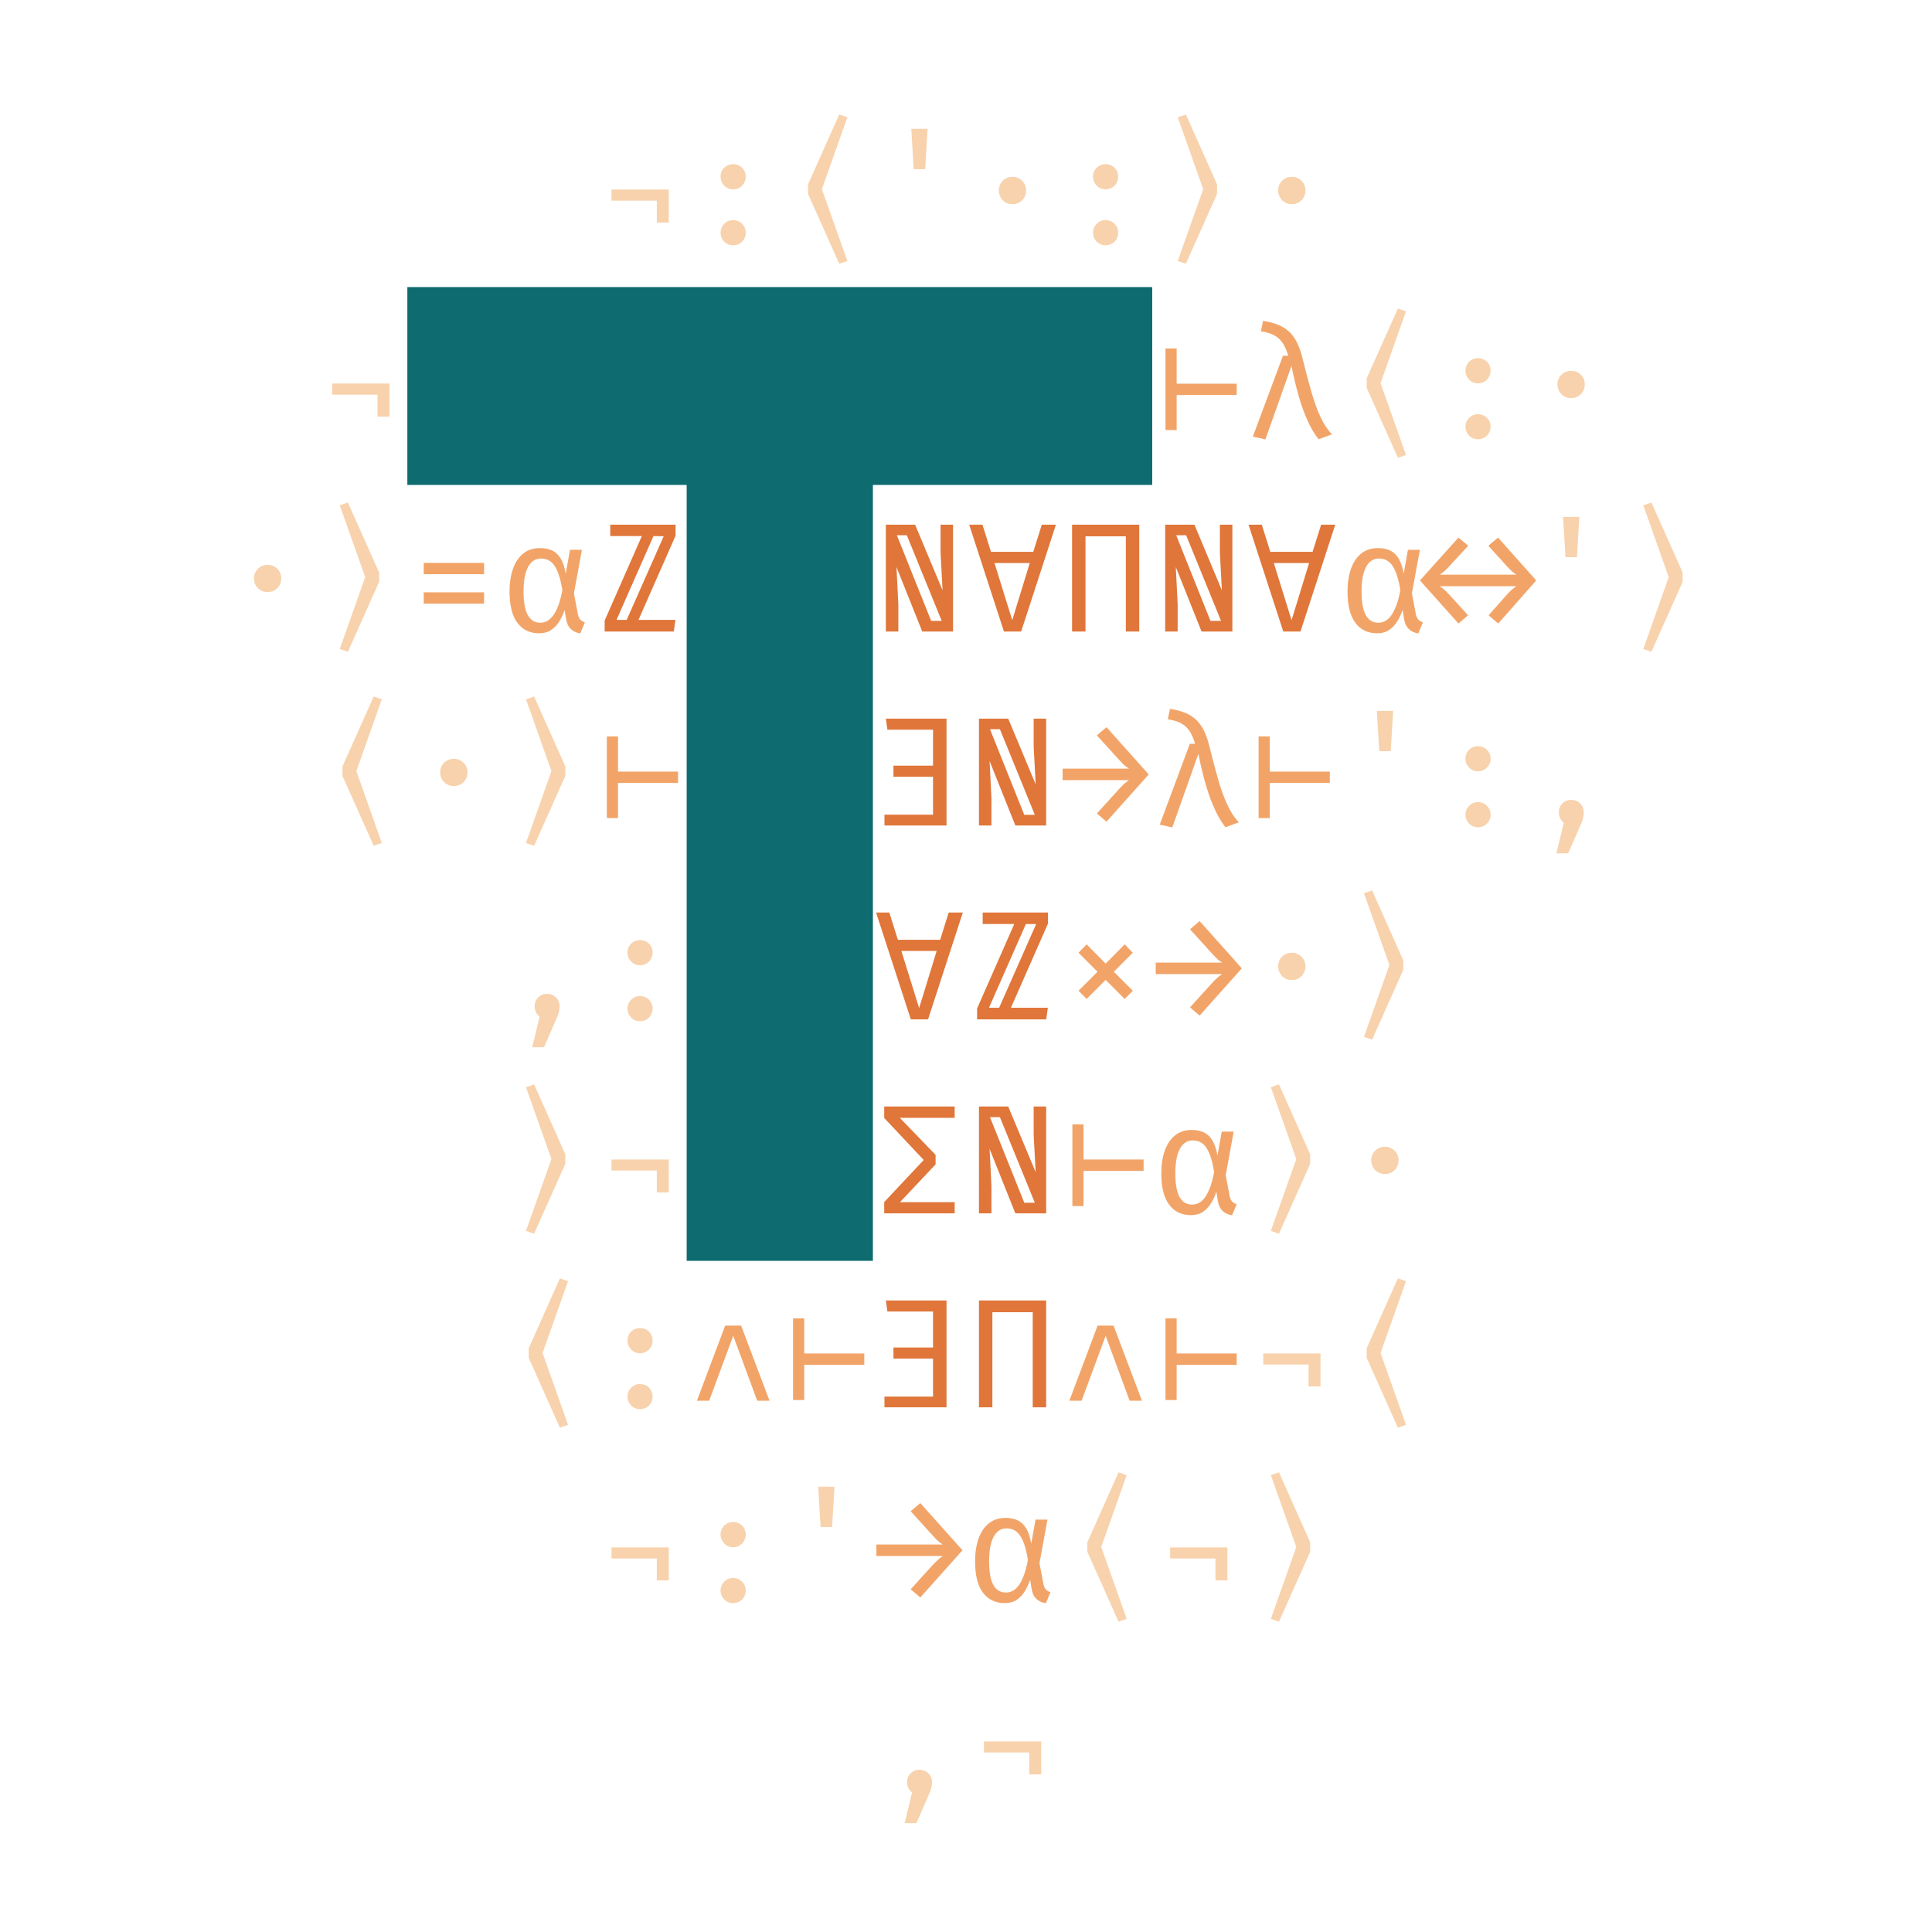
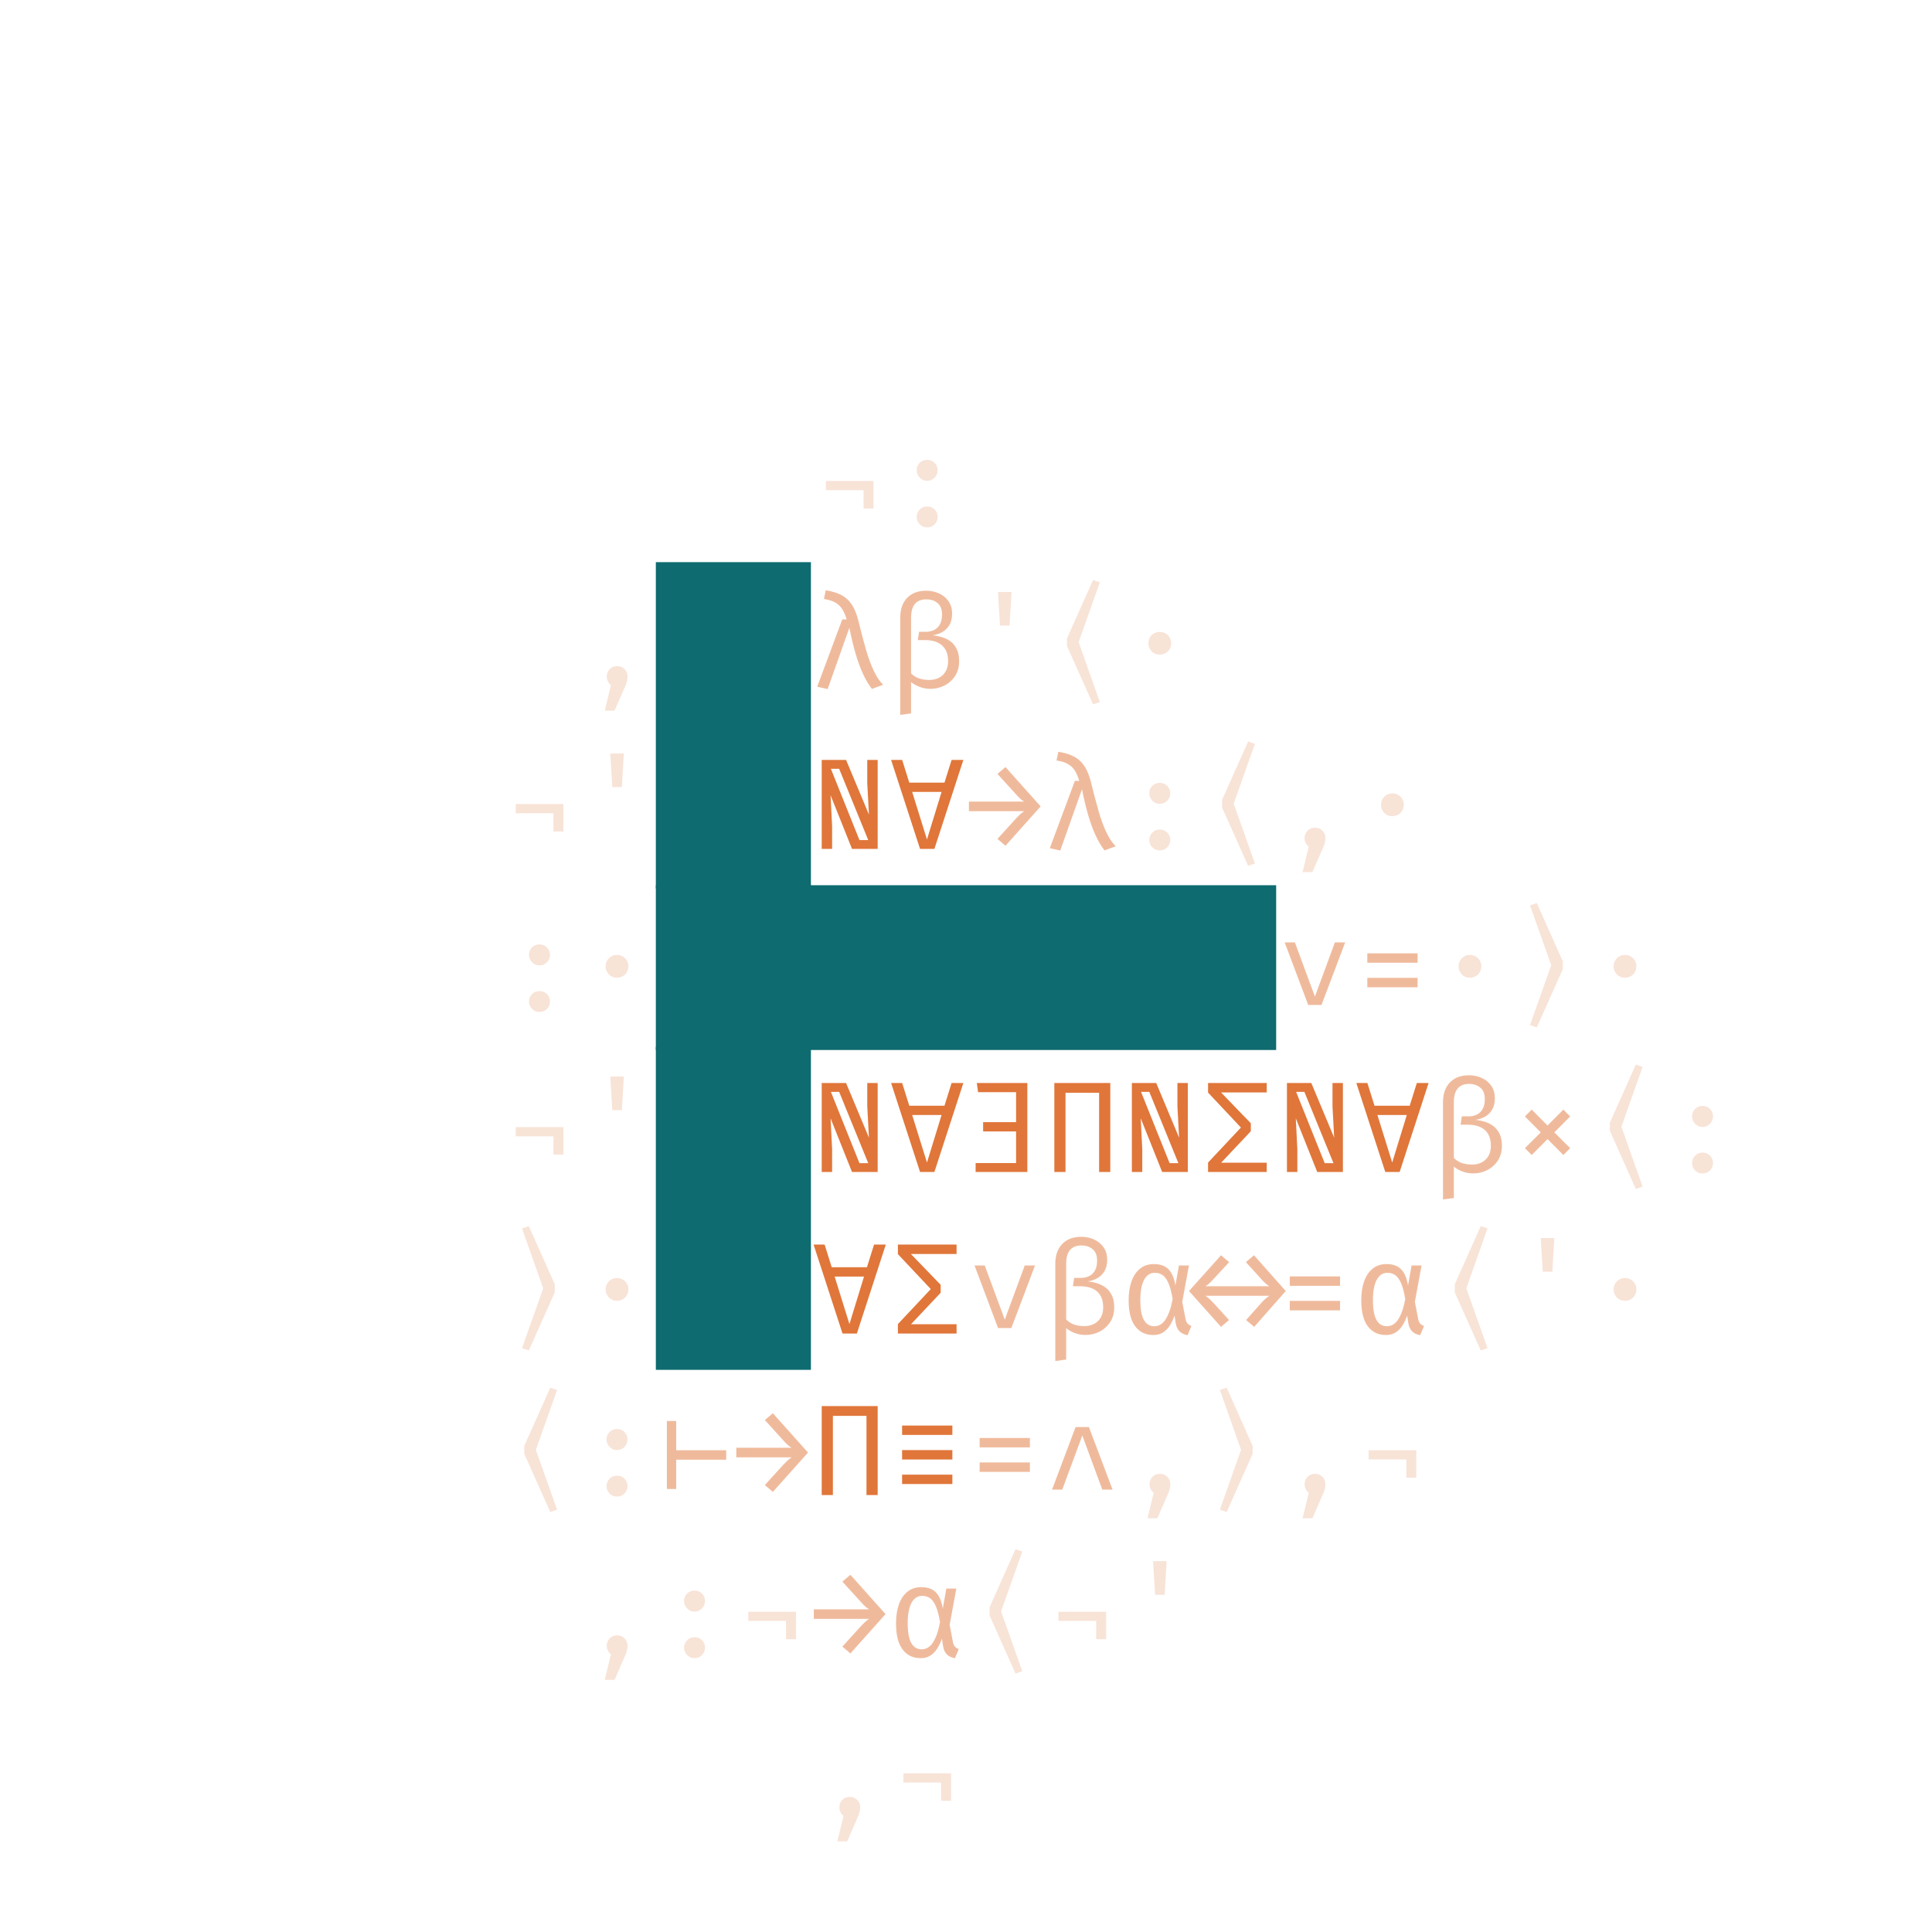
- <svg xmlns="http://www.w3.org/2000/svg" viewBox="0 0 249 249" width="249" height="249" role="img" aria-label="liaison">
-   <style>
- .block{fill:#0e6b6f}.band0{fill:#e0763a}.band1{fill:#f2a468}.band2{fill:#f8d2ac}
- @media (prefers-color-scheme: dark){.block{fill:#4fd1c5}.band0{fill:#f08a4b}.band1{fill:#a4562a}.band2{fill:#5a3220}}
- </style>
-   <path class="band2" d="M86.19 24.43V28.69H84.65V25.86H78.81V24.43ZM92.87 29.98Q92.87 29.33 93.34 28.85Q93.8 28.37 94.48 28.37Q95.18 28.37 95.65 28.85Q96.11 29.33 96.11 29.98Q96.11 30.66 95.65 31.14Q95.18 31.61 94.48 31.61Q93.8 31.61 93.34 31.14Q92.87 30.66 92.87 29.98ZM92.87 22.77Q92.87 22.31 93.08 21.95Q93.29 21.59 93.66 21.38Q94.03 21.16 94.48 21.16Q95.18 21.16 95.65 21.63Q96.11 22.1 96.11 22.77Q96.11 23.43 95.65 23.92Q95.18 24.4 94.48 24.4Q93.8 24.4 93.34 23.92Q92.87 23.43 92.87 22.77ZM109.21 33.64 108.16 33.99 104.14 24.99V23.77L108.16 14.76L109.21 15.12L105.93 24.38ZM117.76 21.81 117.45 16.61H119.55L119.24 21.81ZM128.73 24.54Q128.73 24.05 128.96 23.66Q129.19 23.26 129.58 23.03Q129.98 22.79 130.48 22.79Q130.99 22.79 131.39 23.03Q131.79 23.26 132.02 23.66Q132.25 24.05 132.25 24.54Q132.25 25.03 132.02 25.44Q131.79 25.84 131.39 26.08Q130.99 26.31 130.48 26.31Q129.98 26.31 129.58 26.08Q129.19 25.84 128.96 25.44Q128.73 25.03 128.73 24.54ZM140.87 29.98Q140.87 29.33 141.34 28.85Q141.8 28.37 142.48 28.37Q143.18 28.37 143.65 28.85Q144.11 29.33 144.11 29.98Q144.11 30.66 143.65 31.14Q143.18 31.61 142.48 31.61Q141.8 31.61 141.34 31.14Q140.87 30.66 140.87 29.98ZM140.87 22.77Q140.87 22.31 141.08 21.95Q141.29 21.59 141.66 21.38Q142.03 21.16 142.48 21.16Q143.18 21.16 143.65 21.63Q144.11 22.1 144.11 22.77Q144.11 23.43 143.65 23.92Q143.18 24.4 142.48 24.4Q141.8 24.4 141.34 23.92Q140.87 23.43 140.87 22.77ZM151.79 33.64 152.84 33.99 156.86 24.99V23.77L152.84 14.76L151.79 15.12L155.07 24.38ZM164.73 24.54Q164.73 24.05 164.96 23.66Q165.19 23.26 165.58 23.03Q165.98 22.79 166.48 22.79Q166.99 22.79 167.39 23.03Q167.79 23.26 168.02 23.66Q168.25 24.05 168.25 24.54Q168.25 25.03 168.02 25.44Q167.79 25.84 167.39 26.08Q166.99 26.31 166.48 26.31Q165.98 26.31 165.58 26.08Q165.19 25.84 164.96 25.44Q164.73 25.03 164.73 24.54ZM50.19 49.43V53.7H48.65V50.86H42.81V49.43ZM181.21 58.64 180.16 58.99 176.14 49.99V48.77L180.16 39.77L181.21 40.12L177.93 49.38ZM188.87 54.98Q188.87 54.34 189.34 53.86Q189.8 53.38 190.48 53.38Q191.18 53.38 191.65 53.86Q192.11 54.34 192.11 54.98Q192.11 55.66 191.65 56.14Q191.18 56.61 190.48 56.61Q189.8 56.61 189.34 56.14Q188.87 55.66 188.87 54.98ZM188.87 47.77Q188.87 47.31 189.08 46.95Q189.29 46.59 189.66 46.38Q190.03 46.16 190.48 46.16Q191.18 46.16 191.65 46.63Q192.11 47.1 192.11 47.77Q192.11 48.43 191.65 48.92Q191.18 49.41 190.48 49.41Q189.8 49.41 189.34 48.92Q188.87 48.43 188.87 47.77ZM200.73 49.55Q200.73 49.05 200.96 48.66Q201.19 48.27 201.58 48.03Q201.98 47.8 202.48 47.8Q202.99 47.8 203.39 48.03Q203.79 48.27 204.02 48.66Q204.25 49.05 204.25 49.55Q204.25 50.03 204.02 50.44Q203.79 50.84 203.39 51.08Q202.99 51.31 202.48 51.31Q201.98 51.31 201.58 51.08Q201.19 50.84 200.96 50.44Q200.73 50.03 200.73 49.55ZM32.73 74.55Q32.73 74.06 32.96 73.66Q33.19 73.27 33.59 73.03Q33.98 72.8 34.48 72.8Q34.99 72.8 35.39 73.03Q35.79 73.27 36.02 73.66Q36.25 74.06 36.25 74.55Q36.25 75.04 36.02 75.44Q35.79 75.84 35.39 76.08Q34.99 76.31 34.48 76.31Q33.98 76.31 33.59 76.08Q33.19 75.84 32.96 75.44Q32.73 75.04 32.73 74.55ZM43.79 83.65 44.84 84 48.86 75V73.78L44.84 64.77L43.79 65.12L47.07 74.38ZM201.76 71.81 201.45 66.62H203.55L203.24 71.81ZM211.79 83.65 212.84 84 216.86 75V73.78L212.84 64.77L211.79 65.12L215.07 74.38ZM49.21 108.65 48.16 109 44.14 100V98.78L48.16 89.77L49.21 90.12L45.93 99.38ZM56.73 99.55Q56.73 99.06 56.96 98.66Q57.19 98.27 57.59 98.03Q57.98 97.8 58.48 97.8Q58.99 97.8 59.39 98.03Q59.79 98.27 60.02 98.66Q60.25 99.06 60.25 99.55Q60.25 100.04 60.02 100.44Q59.79 100.84 59.39 101.08Q58.99 101.31 58.48 101.31Q57.98 101.31 57.59 101.08Q57.19 100.84 56.96 100.44Q56.73 100.04 56.73 99.55ZM67.79 108.65 68.84 109 72.86 100V98.78L68.84 89.77L67.79 90.12L71.07 99.38ZM177.76 96.81 177.45 91.62H179.55L179.24 96.81ZM188.87 104.98Q188.87 104.34 189.34 103.86Q189.8 103.38 190.48 103.38Q191.18 103.38 191.65 103.86Q192.11 104.34 192.11 104.98Q192.11 105.67 191.65 106.14Q191.18 106.62 190.48 106.62Q189.8 106.62 189.34 106.14Q188.87 105.67 188.87 104.98ZM188.87 97.78Q188.87 97.31 189.08 96.95Q189.29 96.59 189.66 96.38Q190.03 96.17 190.48 96.17Q191.18 96.17 191.65 96.64Q192.11 97.11 192.11 97.78Q192.11 98.44 191.65 98.92Q191.18 99.41 190.48 99.41Q189.8 99.41 189.34 98.92Q188.87 98.44 188.87 97.78ZM202.5 103.09Q203.19 103.09 203.66 103.56Q204.12 104.04 204.12 104.7Q204.12 105.06 204.03 105.43Q203.95 105.8 203.73 106.27L202.11 109.98H200.59L201.55 106.03Q201.25 105.81 201.07 105.45Q200.9 105.09 200.9 104.7Q200.9 104.03 201.36 103.56Q201.82 103.09 202.5 103.09ZM70.5 128.09Q71.19 128.09 71.66 128.56Q72.12 129.03 72.12 129.69Q72.12 130.05 72.03 130.42Q71.95 130.79 71.73 131.26L70.11 134.97H68.59L69.55 131.02Q69.25 130.8 69.08 130.45Q68.9 130.09 68.9 129.69Q68.9 129.02 69.36 128.56Q69.82 128.09 70.5 128.09ZM80.87 129.98Q80.87 129.33 81.34 128.85Q81.8 128.38 82.48 128.38Q83.18 128.38 83.65 128.85Q84.11 129.33 84.11 129.98Q84.11 130.66 83.65 131.14Q83.18 131.61 82.48 131.61Q81.8 131.61 81.34 131.14Q80.87 130.66 80.87 129.98ZM80.87 122.77Q80.87 122.31 81.08 121.95Q81.29 121.59 81.66 121.38Q82.03 121.16 82.48 121.16Q83.18 121.16 83.65 121.63Q84.11 122.1 84.11 122.77Q84.11 123.43 83.65 123.92Q83.18 124.4 82.48 124.4Q81.8 124.4 81.34 123.92Q80.87 123.43 80.87 122.77ZM164.73 124.54Q164.73 124.05 164.96 123.66Q165.19 123.26 165.58 123.03Q165.98 122.79 166.48 122.79Q166.99 122.79 167.39 123.03Q167.79 123.26 168.02 123.66Q168.25 124.05 168.25 124.54Q168.25 125.03 168.02 125.44Q167.79 125.84 167.39 126.08Q166.99 126.31 166.48 126.31Q165.98 126.31 165.58 126.08Q165.19 125.84 164.96 125.44Q164.73 125.03 164.73 124.54ZM175.79 133.64 176.84 134 180.86 124.99V123.77L176.84 114.76L175.79 115.12L179.07 124.37ZM67.79 158.64 68.84 159 72.86 150V148.77L68.84 139.76L67.79 140.12L71.07 149.38ZM86.19 149.44V153.69H84.65V150.86H78.81V149.44ZM163.79 158.64 164.84 159 168.86 150V148.77L164.84 139.76L163.79 140.12L167.07 149.38ZM176.73 149.54Q176.73 149.05 176.96 148.66Q177.19 148.26 177.58 148.03Q177.98 147.79 178.48 147.79Q178.99 147.79 179.39 148.03Q179.79 148.26 180.02 148.66Q180.25 149.05 180.25 149.54Q180.25 150.03 180.02 150.44Q179.79 150.84 179.39 151.08Q178.99 151.31 178.48 151.31Q177.98 151.31 177.58 151.08Q177.19 150.84 176.96 150.44Q176.73 150.03 176.73 149.54ZM73.21 183.64 72.16 184 68.14 175V173.77L72.16 164.76L73.21 165.12L69.93 174.38ZM80.87 179.98Q80.87 179.33 81.34 178.85Q81.8 178.38 82.48 178.38Q83.18 178.38 83.65 178.85Q84.11 179.33 84.11 179.98Q84.11 180.66 83.65 181.14Q83.18 181.61 82.48 181.61Q81.8 181.61 81.34 181.14Q80.87 180.66 80.87 179.98ZM80.87 172.77Q80.87 172.31 81.08 171.95Q81.29 171.59 81.66 171.38Q82.03 171.16 82.48 171.16Q83.18 171.16 83.65 171.63Q84.11 172.1 84.11 172.77Q84.11 173.44 83.65 173.92Q83.18 174.41 82.48 174.41Q81.8 174.41 81.34 173.92Q80.87 173.44 80.87 172.77ZM170.19 174.44V178.69H168.65V175.86H162.81V174.44ZM181.21 183.64 180.16 184 176.14 175V173.77L180.16 164.76L181.21 165.12L177.93 174.38ZM86.19 199.44V203.69H84.65V200.86H78.81V199.44ZM92.87 204.98Q92.87 204.33 93.34 203.85Q93.8 203.38 94.48 203.38Q95.18 203.38 95.65 203.85Q96.11 204.33 96.11 204.98Q96.11 205.66 95.65 206.14Q95.18 206.61 94.48 206.61Q93.8 206.61 93.34 206.14Q92.87 205.66 92.87 204.98ZM92.87 197.77Q92.87 197.31 93.08 196.95Q93.29 196.59 93.66 196.38Q94.03 196.16 94.48 196.16Q95.18 196.16 95.65 196.63Q96.11 197.1 96.11 197.77Q96.11 198.44 95.65 198.92Q95.18 199.41 94.48 199.41Q93.8 199.41 93.34 198.92Q92.87 198.44 92.87 197.77ZM105.76 196.81 105.45 191.61H107.55L107.24 196.81ZM145.21 208.64 144.16 209 140.14 200V198.77L144.16 189.76L145.21 190.12L141.93 199.38ZM158.19 199.44V203.69H156.65V200.86H150.81V199.44ZM163.79 208.64 164.84 209 168.86 200V198.77L164.84 189.76L163.79 190.12L167.07 199.38ZM118.5 228.09Q119.19 228.09 119.66 228.56Q120.12 229.03 120.12 229.69Q120.12 230.05 120.03 230.42Q119.95 230.79 119.73 231.26L118.11 234.97H116.59L117.55 231.02Q117.25 230.8 117.08 230.45Q116.9 230.09 116.9 229.69Q116.9 229.02 117.36 228.56Q117.82 228.09 118.5 228.09ZM134.19 224.44V228.69H132.65V225.86H126.81V224.44Z" />
-   <path class="band1" d="M150.97 50.91V49.45H159.39V50.91ZM151.65 44.91V55.43H150.21V44.91ZM165.35 45.85H166.03Q165.75 44.91 165.35 44.27Q164.95 43.63 164.28 43.25Q163.61 42.86 162.51 42.7L162.79 41.35Q163.95 41.53 164.79 41.89Q165.64 42.24 166.24 42.84Q166.83 43.43 167.24 44.31Q167.65 45.2 167.93 46.41Q168.51 48.77 169.05 50.63Q169.59 52.48 170.23 53.82Q170.86 55.16 171.67 55.98L169.94 56.61Q169.21 55.7 168.59 54.36Q167.96 53.02 167.43 51.22Q166.9 49.42 166.45 47.16L163.09 56.63L161.47 56.27ZM62.39 72.55V74H54.61V72.55ZM62.39 76.34V77.8H54.61V76.34ZM69.6 70.64Q70.49 70.64 71.15 70.94Q71.81 71.25 72.25 71.97Q72.7 72.69 72.91 73.94L73.46 70.86H75L73.97 76.47L74.49 79.2Q74.58 79.62 74.78 79.84Q74.99 80.07 75.38 80.22L74.79 81.64Q74.04 81.52 73.56 81.06Q73.08 80.59 72.95 79.73L72.77 78.61Q72.5 79.42 72.08 80.1Q71.65 80.79 71.02 81.2Q70.39 81.62 69.49 81.62Q67.7 81.62 66.69 80.28Q65.67 78.94 65.67 76.22Q65.67 74.59 66.11 73.33Q66.55 72.06 67.42 71.35Q68.29 70.64 69.6 70.64ZM69.73 71.98Q68.65 71.98 68.06 73.07Q67.48 74.16 67.48 76.22Q67.48 78.31 68.03 79.28Q68.58 80.26 69.65 80.26Q70.02 80.26 70.41 80.09Q70.8 79.93 71.17 79.48Q71.55 79.04 71.89 78.21Q72.23 77.38 72.48 76.05Q72.21 74.43 71.81 73.55Q71.42 72.67 70.91 72.33Q70.39 71.98 69.73 71.98ZM177.6 70.64Q178.49 70.64 179.15 70.94Q179.81 71.25 180.25 71.97Q180.7 72.69 180.91 73.94L181.46 70.86H183L181.97 76.47L182.49 79.2Q182.58 79.62 182.79 79.84Q182.99 80.07 183.38 80.22L182.79 81.64Q182.04 81.52 181.56 81.06Q181.08 80.59 180.95 79.73L180.77 78.61Q180.5 79.42 180.07 80.1Q179.65 80.79 179.02 81.2Q178.39 81.62 177.49 81.62Q175.7 81.62 174.69 80.28Q173.67 78.94 173.67 76.22Q173.67 74.59 174.11 73.33Q174.55 72.06 175.42 71.35Q176.29 70.64 177.6 70.64ZM177.73 71.98Q176.65 71.98 176.06 73.07Q175.48 74.16 175.48 76.22Q175.48 78.31 176.03 79.28Q176.58 80.26 177.65 80.26Q178.02 80.26 178.41 80.09Q178.8 79.93 179.18 79.48Q179.55 79.04 179.89 78.21Q180.23 77.38 180.48 76.05Q180.21 74.43 179.81 73.55Q179.42 72.67 178.9 72.33Q178.39 71.98 177.73 71.98ZM197.99 74.81 193.1 80.36 191.85 79.3 194.16 76.7Q194.43 76.38 194.75 76.08Q195.08 75.79 195.44 75.55H185.56Q185.92 75.79 186.24 76.08Q186.55 76.38 186.84 76.7L189.21 79.3L187.97 80.36L183.01 74.81L187.97 69.28L189.23 70.34L186.84 72.92Q186.57 73.22 186.38 73.4Q186.2 73.59 186.02 73.73Q185.85 73.88 185.56 74.06H195.44Q195.16 73.88 194.98 73.73Q194.8 73.59 194.62 73.4Q194.44 73.22 194.16 72.92L191.82 70.34L193.07 69.28ZM78.97 100.91V99.45H87.39V100.91ZM79.65 94.91V105.44H78.21V94.91ZM142.61 93.72 148.05 99.81 142.61 105.9 141.37 104.84 144.22 101.7Q144.51 101.38 144.82 101.08Q145.14 100.79 145.51 100.55H136.95V99.06H145.5Q145.22 98.88 145.03 98.73Q144.85 98.59 144.68 98.4Q144.5 98.22 144.22 97.92L141.37 94.78ZM153.35 95.86H154.03Q153.75 94.92 153.35 94.28Q152.95 93.64 152.28 93.25Q151.61 92.87 150.51 92.7L150.79 91.36Q151.95 91.54 152.79 91.89Q153.64 92.25 154.24 92.84Q154.83 93.44 155.24 94.31Q155.65 95.2 155.93 96.42Q156.51 98.78 157.05 100.63Q157.59 102.48 158.23 103.82Q158.86 105.16 159.67 105.98L157.94 106.62Q157.21 105.7 156.59 104.36Q155.96 103.02 155.43 101.22Q154.9 99.43 154.45 97.16L151.09 106.64L149.47 106.28ZM162.97 100.91V99.45H171.39V100.91ZM163.65 94.91V105.44H162.21V94.91ZM144.95 121.71 146 122.79 143.55 125.24 146 127.69 144.95 128.75 142.5 126.29 140.05 128.75 139 127.69 141.45 125.24 139 122.79 140.05 121.71 142.5 124.19ZM154.61 118.71 160.05 124.8 154.61 130.89 153.37 129.83 156.22 126.69Q156.51 126.37 156.82 126.08Q157.14 125.78 157.51 125.54H148.95V124.06H157.5Q157.22 123.87 157.03 123.73Q156.85 123.58 156.68 123.4Q156.5 123.21 156.22 122.91L153.37 119.77ZM138.97 150.91V149.44H147.39V150.91ZM139.65 144.91V155.44H138.21V144.91ZM153.6 145.63Q154.49 145.63 155.15 145.94Q155.81 146.25 156.25 146.97Q156.7 147.69 156.91 148.94L157.46 145.85H159L157.97 151.47L158.49 154.19Q158.58 154.61 158.79 154.84Q158.99 155.06 159.38 155.22L158.79 156.63Q158.04 156.51 157.56 156.06Q157.08 155.59 156.95 154.73L156.77 153.6Q156.5 154.41 156.07 155.1Q155.65 155.78 155.02 156.2Q154.39 156.61 153.49 156.61Q151.7 156.61 150.69 155.27Q149.67 153.94 149.67 151.22Q149.67 149.58 150.11 148.32Q150.55 147.06 151.42 146.35Q152.29 145.63 153.6 145.63ZM153.73 146.98Q152.65 146.98 152.06 148.07Q151.48 149.16 151.48 151.22Q151.48 153.3 152.03 154.28Q152.58 155.25 153.65 155.25Q154.02 155.25 154.41 155.09Q154.8 154.92 155.18 154.48Q155.55 154.03 155.89 153.2Q156.23 152.38 156.48 151.04Q156.21 149.42 155.81 148.54Q155.42 147.66 154.9 147.32Q154.39 146.98 153.73 146.98ZM95.52 170.85 99.18 180.53H97.59L94.5 172.16L91.4 180.53H89.82L93.46 170.85ZM102.97 175.91V174.44H111.39V175.91ZM103.65 169.91V180.44H102.21V169.91ZM143.52 170.85 147.18 180.53H145.59L142.5 172.16L139.4 180.53H137.82L141.46 170.85ZM150.97 175.91V174.44H159.39V175.91ZM151.65 169.91V180.44H150.21V169.91ZM118.61 193.72 124.05 199.8 118.61 205.89 117.37 204.83 120.22 201.69Q120.51 201.38 120.83 201.08Q121.14 200.78 121.51 200.54H112.95V199.06H121.5Q121.22 198.88 121.03 198.73Q120.85 198.58 120.67 198.4Q120.5 198.22 120.22 197.91L117.37 194.77ZM129.6 195.63Q130.49 195.63 131.15 195.94Q131.81 196.25 132.25 196.97Q132.7 197.69 132.91 198.94L133.46 195.85H135L133.97 201.47L134.49 204.19Q134.58 204.61 134.79 204.84Q134.99 205.06 135.38 205.22L134.79 206.63Q134.04 206.51 133.56 206.06Q133.08 205.59 132.95 204.73L132.77 203.6Q132.5 204.41 132.07 205.1Q131.65 205.78 131.02 206.2Q130.39 206.61 129.49 206.61Q127.7 206.61 126.69 205.27Q125.67 203.94 125.67 201.22Q125.67 199.58 126.11 198.32Q126.55 197.06 127.42 196.35Q128.29 195.63 129.6 195.63ZM129.73 196.98Q128.65 196.98 128.06 198.07Q127.48 199.16 127.48 201.22Q127.48 203.3 128.03 204.28Q128.58 205.25 129.65 205.25Q130.02 205.25 130.41 205.09Q130.8 204.92 131.18 204.48Q131.55 204.03 131.89 203.2Q132.23 202.38 132.48 201.04Q132.21 199.42 131.81 198.54Q131.42 197.66 130.9 197.32Q130.39 196.98 129.73 196.98Z" />
-   <path class="band0" d="M78.65 67.62H87.07V69.04L82.29 79.89H87.05L86.84 81.39H77.93V79.98L82.72 69.09H78.65ZM84.22 69.09 79.46 79.89H80.77L85.54 69.11ZM118.86 81.39 115.54 73.08 115.78 77.87V81.39H114.17V67.62H117.94L121.48 76.08L121.22 71.23V67.62H122.83V81.39ZM121.37 80.02 116.87 68.98H115.59L120.01 80.02ZM133.17 71.12H127.72L126.62 67.62H124.91L129.39 81.39H131.61L136.09 67.62H134.27ZM128.17 72.56H132.72L130.46 79.93ZM145.1 81.39V69.12H139.9V81.39H138.17V67.62H146.83V81.39ZM154.86 81.39 151.54 73.08 151.78 77.87V81.39H150.17V67.62H153.94L157.48 76.08L157.22 71.23V67.62H158.83V81.39ZM157.37 80.02 152.87 68.98H151.59L156.01 80.02ZM169.17 71.12H163.72L162.62 67.62H160.91L165.39 81.39H167.61L172.09 67.62H170.27ZM164.17 72.56H168.72L166.46 79.93ZM120.25 94.04V98.68H115.15V100.11H120.25V105H113.99V106.39H121.99V92.62H114.17L114.37 94.04ZM130.86 106.39 127.54 98.08 127.78 102.87V106.39H126.17V92.62H129.94L133.48 101.08L133.22 96.23V92.62H134.83V106.39ZM133.37 105.02 128.87 93.98H127.59L132.01 105.02ZM121.17 121.12H115.72L114.62 117.61H112.91L117.39 131.38H119.61L124.09 117.61H122.27ZM116.17 122.56H120.72L118.46 129.92ZM126.65 117.61H135.07V119.03L130.29 129.88H135.05L134.84 131.38H125.93V129.97L130.72 119.09H126.65ZM132.22 119.09 127.46 129.88H128.77L133.54 119.1ZM120.58 150.07 115.99 154.94H123.04V156.38H113.96V154.92L119.05 149.5L113.96 144.09V142.61H123.04V144.07H115.97L120.58 148.84ZM130.86 156.38 127.54 148.07 127.78 152.86V156.38H126.17V142.61H129.94L133.48 151.07L133.22 146.23V142.61H134.83V156.38ZM133.37 155.01 128.87 143.98H127.59L132.01 155.01ZM120.25 169.03V173.67H115.15V175.1H120.25V180H113.99V181.38H121.99V167.61H114.17L114.37 169.03ZM133.1 181.38V169.12H127.9V181.38H126.17V167.61H134.83V181.38Z" />
-   <g class="block">
-     <rect x="52.5" y="37" width="96" height="25.5" />
-     <rect x="88.5" y="62" width="24" height="100.5" />
+ <svg xmlns="http://www.w3.org/2000/svg" viewBox="0 0 299 299" width="299" height="299" role="img" aria-label="liaison">
+   <path data-layer="shadow" fill="#e0763a" fill-opacity="0.2" d="M135.19 74.44V78.7H133.65V75.87H127.81V74.44ZM141.87 79.98Q141.87 79.34 142.34 78.86Q142.8 78.38 143.48 78.38Q144.18 78.38 144.65 78.86Q145.11 79.34 145.11 79.98Q145.11 80.67 144.65 81.14Q144.18 81.62 143.48 81.62Q142.8 81.62 142.34 81.14Q141.87 80.67 141.87 79.98ZM141.87 72.78Q141.87 72.31 142.08 71.95Q142.29 71.59 142.66 71.38Q143.03 71.17 143.48 71.17Q144.18 71.17 144.65 71.64Q145.11 72.11 145.11 72.78Q145.11 73.44 144.65 73.92Q144.18 74.41 143.48 74.41Q142.8 74.41 142.34 73.92Q141.87 73.44 141.87 72.78ZM95.5 103.09Q96.19 103.09 96.66 103.56Q97.12 104.04 97.12 104.7Q97.12 105.06 97.03 105.43Q96.95 105.8 96.73 106.27L95.11 109.98H93.59L94.55 106.03Q94.25 105.81 94.08 105.45Q93.9 105.09 93.9 104.7Q93.9 104.03 94.36 103.56Q94.82 103.09 95.5 103.09ZM154.76 96.81 154.45 91.62H156.55L156.24 96.81ZM170.21 108.65 169.16 109 165.14 100V98.78L169.16 89.77L170.21 90.12L166.93 99.38ZM177.73 99.55Q177.73 99.06 177.96 98.66Q178.19 98.27 178.58 98.03Q178.98 97.8 179.48 97.8Q179.99 97.8 180.39 98.03Q180.79 98.27 181.02 98.66Q181.25 99.06 181.25 99.55Q181.25 100.04 181.02 100.44Q180.79 100.84 180.39 101.08Q179.99 101.31 179.48 101.31Q178.98 101.31 178.58 101.08Q178.19 100.84 177.96 100.44Q177.73 100.04 177.73 99.55ZM87.19 124.43V128.69H85.65V125.86H79.81V124.43ZM94.76 121.81 94.45 116.61H96.55L96.24 121.81ZM177.87 129.98Q177.87 129.33 178.34 128.85Q178.8 128.38 179.48 128.38Q180.18 128.38 180.65 128.85Q181.11 129.33 181.11 129.98Q181.11 130.66 180.65 131.14Q180.18 131.61 179.48 131.61Q178.8 131.61 178.34 131.14Q177.87 130.66 177.87 129.98ZM177.87 122.77Q177.87 122.31 178.08 121.95Q178.29 121.59 178.66 121.38Q179.03 121.16 179.48 121.16Q180.18 121.16 180.65 121.63Q181.11 122.1 181.11 122.77Q181.11 123.43 180.65 123.92Q180.18 124.4 179.48 124.4Q178.8 124.4 178.34 123.92Q177.87 123.43 177.87 122.77ZM194.21 133.64 193.16 134 189.14 124.99V123.77L193.16 114.76L194.21 115.12L190.93 124.37ZM203.5 128.09Q204.19 128.09 204.66 128.56Q205.12 129.03 205.12 129.69Q205.12 130.05 205.03 130.42Q204.95 130.79 204.73 131.26L203.11 134.97H201.59L202.55 131.02Q202.25 130.8 202.07 130.45Q201.9 130.09 201.9 129.69Q201.9 129.02 202.36 128.56Q202.82 128.09 203.5 128.09ZM213.73 124.54Q213.73 124.05 213.96 123.66Q214.19 123.26 214.58 123.03Q214.98 122.79 215.48 122.79Q215.99 122.79 216.39 123.03Q216.79 123.26 217.02 123.66Q217.25 124.05 217.25 124.54Q217.25 125.03 217.02 125.44Q216.79 125.84 216.39 126.08Q215.99 126.31 215.48 126.31Q214.98 126.31 214.58 126.08Q214.19 125.84 213.96 125.44Q213.73 125.03 213.73 124.54ZM81.87 154.98Q81.87 154.33 82.34 153.85Q82.8 153.38 83.48 153.38Q84.18 153.38 84.65 153.85Q85.11 154.33 85.11 154.98Q85.11 155.66 84.65 156.14Q84.18 156.61 83.48 156.61Q82.8 156.61 82.34 156.14Q81.87 155.66 81.87 154.98ZM81.87 147.77Q81.87 147.31 82.08 146.95Q82.29 146.59 82.66 146.38Q83.03 146.16 83.48 146.16Q84.18 146.16 84.65 146.63Q85.11 147.1 85.11 147.77Q85.11 148.44 84.65 148.92Q84.18 149.41 83.48 149.41Q82.8 149.41 82.34 148.92Q81.87 148.44 81.87 147.77ZM93.73 149.54Q93.73 149.05 93.96 148.66Q94.19 148.26 94.59 148.03Q94.98 147.79 95.48 147.79Q95.99 147.79 96.39 148.03Q96.79 148.26 97.02 148.66Q97.25 149.05 97.25 149.54Q97.25 150.03 97.02 150.44Q96.79 150.84 96.39 151.08Q95.99 151.31 95.48 151.31Q94.98 151.31 94.59 151.08Q94.19 150.84 93.96 150.44Q93.73 150.03 93.73 149.54ZM225.73 149.54Q225.73 149.05 225.96 148.66Q226.19 148.26 226.58 148.03Q226.98 147.79 227.48 147.79Q227.99 147.79 228.39 148.03Q228.79 148.26 229.02 148.66Q229.25 149.05 229.25 149.54Q229.25 150.03 229.02 150.44Q228.79 150.84 228.39 151.08Q227.99 151.31 227.48 151.31Q226.98 151.31 226.58 151.08Q226.19 150.84 225.96 150.44Q225.73 150.03 225.73 149.54ZM236.79 158.64 237.84 159 241.86 150V148.77L237.84 139.76L236.79 140.12L240.07 149.38ZM249.73 149.54Q249.73 149.05 249.96 148.66Q250.19 148.26 250.58 148.03Q250.98 147.79 251.48 147.79Q251.99 147.79 252.39 148.03Q252.79 148.26 253.02 148.66Q253.25 149.05 253.25 149.54Q253.25 150.03 253.02 150.44Q252.79 150.84 252.39 151.08Q251.99 151.31 251.48 151.31Q250.98 151.31 250.58 151.08Q250.19 150.84 249.96 150.44Q249.73 150.03 249.73 149.54ZM87.19 174.44V178.69H85.65V175.86H79.81V174.44ZM94.76 171.81 94.45 166.61H96.55L96.24 171.81ZM254.21 183.64 253.16 184 249.14 175V173.77L253.16 164.76L254.21 165.12L250.93 174.38ZM261.87 179.98Q261.87 179.33 262.34 178.85Q262.8 178.38 263.48 178.38Q264.18 178.38 264.64 178.85Q265.11 179.33 265.11 179.98Q265.11 180.66 264.64 181.14Q264.18 181.61 263.48 181.61Q262.8 181.61 262.34 181.14Q261.87 180.66 261.87 179.98ZM261.87 172.77Q261.87 172.31 262.08 171.95Q262.29 171.59 262.66 171.38Q263.03 171.16 263.48 171.16Q264.18 171.16 264.64 171.63Q265.11 172.1 265.11 172.77Q265.11 173.44 264.64 173.92Q264.18 174.41 263.48 174.41Q262.8 174.41 262.34 173.92Q261.87 173.44 261.87 172.77ZM80.79 208.64 81.84 209 85.86 200V198.77L81.84 189.76L80.79 190.12L84.07 199.38ZM93.73 199.54Q93.73 199.05 93.96 198.66Q94.19 198.26 94.59 198.03Q94.98 197.79 95.48 197.79Q95.99 197.79 96.39 198.03Q96.79 198.26 97.02 198.66Q97.25 199.05 97.25 199.54Q97.25 200.03 97.02 200.44Q96.79 200.84 96.39 201.08Q95.99 201.31 95.48 201.31Q94.98 201.31 94.59 201.08Q94.19 200.84 93.96 200.44Q93.73 200.03 93.73 199.54ZM230.21 208.64 229.16 209 225.14 200V198.77L229.16 189.76L230.21 190.12L226.93 199.38ZM238.76 196.81 238.45 191.61H240.55L240.24 196.81ZM249.73 199.54Q249.73 199.05 249.96 198.66Q250.19 198.26 250.58 198.03Q250.98 197.79 251.48 197.79Q251.99 197.79 252.39 198.03Q252.79 198.26 253.02 198.66Q253.25 199.05 253.25 199.54Q253.25 200.03 253.02 200.44Q252.79 200.84 252.39 201.08Q251.99 201.31 251.48 201.31Q250.98 201.31 250.58 201.08Q250.19 200.84 249.96 200.44Q249.73 200.03 249.73 199.54ZM86.21 233.64 85.16 234 81.14 225V223.77L85.16 214.76L86.21 215.12L82.93 224.38ZM93.87 229.98Q93.87 229.33 94.34 228.85Q94.8 228.38 95.48 228.38Q96.18 228.38 96.65 228.85Q97.11 229.33 97.11 229.98Q97.11 230.66 96.65 231.14Q96.18 231.61 95.48 231.61Q94.8 231.61 94.34 231.14Q93.87 230.66 93.87 229.98ZM93.87 222.77Q93.87 222.31 94.08 221.95Q94.29 221.59 94.66 221.38Q95.03 221.16 95.48 221.16Q96.18 221.16 96.65 221.63Q97.11 222.1 97.11 222.77Q97.11 223.44 96.65 223.92Q96.18 224.41 95.48 224.41Q94.8 224.41 94.34 223.92Q93.87 223.44 93.87 222.77ZM179.5 228.09Q180.19 228.09 180.66 228.56Q181.12 229.03 181.12 229.69Q181.12 230.05 181.03 230.42Q180.95 230.79 180.73 231.26L179.11 234.97H177.59L178.55 231.02Q178.25 230.8 178.07 230.45Q177.9 230.09 177.9 229.69Q177.9 229.02 178.36 228.56Q178.82 228.09 179.5 228.09ZM188.79 233.64 189.84 234 193.86 225V223.77L189.84 214.76L188.79 215.12L192.07 224.38ZM203.5 228.09Q204.19 228.09 204.66 228.56Q205.12 229.03 205.12 229.69Q205.12 230.05 205.03 230.42Q204.95 230.79 204.73 231.26L203.11 234.97H201.59L202.55 231.02Q202.25 230.8 202.07 230.45Q201.9 230.09 201.9 229.69Q201.9 229.02 202.36 228.56Q202.82 228.09 203.5 228.09ZM219.19 224.44V228.69H217.65V225.86H211.81V224.44ZM95.5 253.09Q96.19 253.09 96.66 253.56Q97.12 254.03 97.12 254.69Q97.12 255.05 97.03 255.42Q96.95 255.79 96.73 256.26L95.11 259.97H93.59L94.55 256.02Q94.25 255.8 94.08 255.45Q93.9 255.09 93.9 254.69Q93.9 254.02 94.36 253.56Q94.82 253.09 95.5 253.09ZM105.87 254.98Q105.87 254.33 106.34 253.85Q106.8 253.38 107.48 253.38Q108.18 253.38 108.65 253.85Q109.11 254.33 109.11 254.98Q109.11 255.66 108.65 256.14Q108.18 256.62 107.48 256.62Q106.8 256.62 106.34 256.14Q105.87 255.66 105.87 254.98ZM105.87 247.77Q105.87 247.31 106.08 246.95Q106.29 246.59 106.66 246.38Q107.03 246.16 107.48 246.16Q108.18 246.16 108.65 246.63Q109.11 247.1 109.11 247.77Q109.11 248.44 108.65 248.92Q108.18 249.41 107.48 249.41Q106.8 249.41 106.34 248.92Q105.87 248.44 105.87 247.77ZM123.19 249.44V253.69H121.65V250.86H115.81V249.44ZM158.21 258.64 157.16 259 153.14 250V248.77L157.16 239.76L158.21 240.12L154.93 249.38ZM171.19 249.44V253.69H169.65V250.86H163.81V249.44ZM178.76 246.81 178.45 241.61H180.55L180.24 246.81ZM131.5 278.09Q132.19 278.09 132.66 278.56Q133.12 279.03 133.12 279.69Q133.12 280.06 133.03 280.43Q132.95 280.8 132.73 281.26L131.11 284.97H129.59L130.55 281.02Q130.25 280.81 130.07 280.45Q129.9 280.09 129.9 279.69Q129.9 279.02 130.36 278.56Q130.82 278.09 131.5 278.09ZM147.19 274.44V278.69H145.65V275.87H139.81V274.44Z" />
+   <path data-layer="shadow" fill="#e0763a" fill-opacity="0.5" d="M130.35 95.86H131.03Q130.75 94.92 130.35 94.28Q129.95 93.64 129.28 93.25Q128.61 92.87 127.51 92.7L127.79 91.36Q128.95 91.54 129.79 91.89Q130.64 92.25 131.24 92.84Q131.83 93.44 132.24 94.31Q132.65 95.2 132.93 96.42Q133.51 98.78 134.05 100.63Q134.59 102.48 135.23 103.82Q135.86 105.16 136.67 105.98L134.94 106.62Q134.21 105.7 133.59 104.36Q132.96 103.02 132.43 101.22Q131.9 99.43 131.45 97.16L128.09 106.64L126.47 106.28ZM143.33 91.42Q144.42 91.42 145.33 91.84Q146.25 92.26 146.8 93.05Q147.35 93.84 147.35 94.96Q147.35 96.01 146.94 96.71Q146.53 97.42 145.84 97.81Q145.16 98.2 144.34 98.31Q145.05 98.39 145.78 98.61Q146.51 98.83 147.11 99.27Q147.71 99.72 148.07 100.46Q148.44 101.21 148.44 102.34Q148.44 103.66 147.81 104.62Q147.18 105.58 146.17 106.09Q145.16 106.61 144 106.61Q143.07 106.61 142.19 106.25Q141.31 105.9 140.57 105.2L140.84 104.04Q141.39 104.67 142.12 104.95Q142.85 105.23 143.84 105.23Q144.63 105.23 145.28 104.91Q145.94 104.59 146.33 103.94Q146.73 103.29 146.73 102.34Q146.73 100.73 145.81 99.9Q144.88 99.06 143.13 99.06H142.04L142.24 97.78H143.29Q143.98 97.78 144.55 97.5Q145.12 97.23 145.45 96.64Q145.79 96.06 145.79 95.12Q145.79 93.89 145.09 93.32Q144.4 92.76 143.36 92.76Q142.2 92.76 141.6 93.46Q141 94.16 141 95.61V110.41L139.32 110.64V95.59Q139.32 94.28 139.81 93.34Q140.29 92.42 141.19 91.92Q142.08 91.42 143.33 91.42ZM155.61 118.71 161.05 124.8 155.61 130.89 154.37 129.83 157.22 126.69Q157.51 126.37 157.82 126.08Q158.14 125.78 158.51 125.54H149.95V124.06H158.5Q158.22 123.87 158.03 123.73Q157.85 123.58 157.68 123.4Q157.5 123.21 157.22 122.91L154.37 119.77ZM166.35 120.85H167.03Q166.75 119.91 166.35 119.27Q165.95 118.63 165.28 118.25Q164.61 117.86 163.51 117.69L163.79 116.35Q164.95 116.53 165.79 116.89Q166.64 117.24 167.24 117.84Q167.83 118.43 168.24 119.31Q168.65 120.19 168.93 121.41Q169.51 123.77 170.05 125.63Q170.59 127.48 171.23 128.82Q171.86 130.16 172.67 130.97L170.94 131.61Q170.21 130.69 169.59 129.35Q168.96 128.01 168.43 126.22Q167.9 124.42 167.45 122.15L164.09 131.63L162.47 131.27ZM204.52 155.53 208.18 145.85H206.59L203.5 154.23L200.4 145.85H198.82L202.46 155.53ZM219.39 147.54V149H211.61V147.54ZM219.39 151.33V152.79H211.61V151.33ZM227.33 166.41Q228.42 166.41 229.33 166.83Q230.25 167.25 230.8 168.05Q231.35 168.84 231.35 169.95Q231.35 171 230.94 171.71Q230.53 172.41 229.84 172.81Q229.16 173.19 228.34 173.31Q229.05 173.38 229.78 173.6Q230.51 173.82 231.11 174.27Q231.71 174.72 232.07 175.46Q232.44 176.2 232.44 177.33Q232.44 178.66 231.81 179.62Q231.18 180.57 230.17 181.09Q229.16 181.6 228 181.6Q227.07 181.6 226.19 181.25Q225.31 180.89 224.57 180.19L224.84 179.03Q225.39 179.66 226.12 179.95Q226.85 180.23 227.84 180.23Q228.63 180.23 229.28 179.91Q229.94 179.58 230.33 178.94Q230.73 178.28 230.73 177.34Q230.73 175.72 229.81 174.89Q228.88 174.06 227.13 174.06H226.04L226.24 172.77H227.29Q227.98 172.77 228.55 172.5Q229.12 172.22 229.45 171.64Q229.79 171.05 229.79 170.11Q229.79 168.88 229.09 168.32Q228.4 167.75 227.36 167.75Q226.2 167.75 225.6 168.45Q225 169.16 225 170.6V185.41L223.32 185.63V170.58Q223.32 169.27 223.81 168.34Q224.29 167.41 225.19 166.91Q226.08 166.41 227.33 166.41ZM241.95 171.72 243 172.79 240.55 175.25 243 177.69 241.95 178.75 239.5 176.29 237.05 178.75 236 177.69 238.45 175.25 236 172.79 237.05 171.72 239.5 174.19ZM156.52 205.53 160.18 195.85H158.59L155.5 204.23L152.4 195.85H150.82L154.46 205.53ZM167.33 191.41Q168.42 191.41 169.33 191.83Q170.25 192.25 170.8 193.05Q171.35 193.84 171.35 194.95Q171.35 196 170.94 196.71Q170.53 197.41 169.84 197.81Q169.16 198.19 168.34 198.31Q169.05 198.38 169.78 198.6Q170.51 198.82 171.11 199.27Q171.71 199.72 172.07 200.46Q172.44 201.2 172.44 202.33Q172.44 203.66 171.81 204.62Q171.18 205.57 170.17 206.09Q169.16 206.6 168 206.6Q167.07 206.6 166.19 206.25Q165.31 205.89 164.57 205.19L164.84 204.03Q165.39 204.66 166.12 204.95Q166.85 205.23 167.84 205.23Q168.63 205.23 169.28 204.91Q169.94 204.58 170.33 203.94Q170.73 203.28 170.73 202.34Q170.73 200.72 169.81 199.89Q168.88 199.06 167.13 199.06H166.04L166.24 197.77H167.29Q167.98 197.77 168.55 197.5Q169.12 197.22 169.45 196.64Q169.79 196.05 169.79 195.11Q169.79 193.88 169.09 193.32Q168.4 192.75 167.36 192.75Q166.2 192.75 165.6 193.45Q165 194.16 165 195.6V210.41L163.32 210.63V195.58Q163.32 194.27 163.81 193.34Q164.29 192.41 165.19 191.91Q166.08 191.41 167.33 191.41ZM178.6 195.63Q179.49 195.63 180.15 195.94Q180.81 196.25 181.25 196.97Q181.7 197.69 181.91 198.94L182.46 195.85H184L182.97 201.47L183.49 204.19Q183.58 204.61 183.79 204.84Q183.99 205.06 184.38 205.22L183.79 206.63Q183.04 206.51 182.56 206.06Q182.08 205.59 181.95 204.73L181.77 203.6Q181.5 204.41 181.07 205.1Q180.65 205.78 180.02 206.2Q179.39 206.61 178.49 206.61Q176.7 206.61 175.69 205.27Q174.67 203.94 174.67 201.22Q174.67 199.58 175.11 198.32Q175.55 197.06 176.42 196.35Q177.29 195.63 178.6 195.63ZM178.73 196.98Q177.65 196.98 177.06 198.07Q176.48 199.16 176.48 201.22Q176.48 203.3 177.03 204.28Q177.58 205.25 178.65 205.25Q179.02 205.25 179.41 205.09Q179.8 204.92 180.18 204.48Q180.55 204.03 180.89 203.2Q181.23 202.38 181.48 201.04Q181.21 199.42 180.81 198.54Q180.42 197.66 179.9 197.32Q179.39 196.98 178.73 196.98ZM198.99 199.8 194.1 205.35 192.85 204.29 195.16 201.69Q195.43 201.38 195.75 201.08Q196.08 200.78 196.44 200.54H186.56Q186.92 200.78 187.24 201.08Q187.55 201.38 187.84 201.69L190.21 204.29L188.97 205.35L184.01 199.8L188.97 194.27L190.23 195.33L187.84 197.91Q187.57 198.22 187.38 198.4Q187.2 198.58 187.02 198.73Q186.85 198.88 186.56 199.06H196.44Q196.16 198.88 195.98 198.73Q195.8 198.58 195.62 198.4Q195.44 198.22 195.16 197.91L192.82 195.33L194.07 194.27ZM207.39 197.54V199H199.61V197.54ZM207.39 201.33V202.79H199.61V201.33ZM214.6 195.63Q215.49 195.63 216.15 195.94Q216.81 196.25 217.25 196.97Q217.7 197.69 217.91 198.94L218.46 195.85H220L218.97 201.47L219.49 204.19Q219.58 204.61 219.79 204.84Q219.99 205.06 220.38 205.22L219.79 206.63Q219.04 206.51 218.56 206.06Q218.08 205.59 217.95 204.73L217.77 203.6Q217.5 204.41 217.07 205.1Q216.65 205.78 216.02 206.2Q215.39 206.61 214.49 206.61Q212.7 206.61 211.69 205.27Q210.67 203.94 210.67 201.22Q210.67 199.58 211.11 198.32Q211.55 197.06 212.42 196.35Q213.29 195.63 214.6 195.63ZM214.73 196.98Q213.65 196.98 213.06 198.07Q212.48 199.16 212.48 201.22Q212.48 203.3 213.03 204.28Q213.58 205.25 214.65 205.25Q215.02 205.25 215.41 205.09Q215.8 204.92 216.18 204.48Q216.55 204.03 216.89 203.2Q217.23 202.38 217.48 201.04Q217.21 199.42 216.81 198.54Q216.42 197.66 215.9 197.32Q215.39 196.98 214.73 196.98ZM103.97 225.91V224.44H112.39V225.91ZM104.65 219.91V230.44H103.21V219.91ZM119.61 218.72 125.05 224.8 119.61 230.89 118.37 229.83 121.22 226.69Q121.51 226.38 121.83 226.08Q122.14 225.78 122.51 225.54H113.95V224.06H122.5Q122.22 223.88 122.03 223.73Q121.85 223.58 121.67 223.4Q121.5 223.22 121.22 222.91L118.37 219.77ZM159.39 222.54V224H151.61V222.54ZM159.39 226.33V227.79H151.61V226.33ZM168.52 220.85 172.18 230.53H170.59L167.5 222.16L164.4 230.53H162.82L166.46 220.85ZM131.61 243.72 137.05 249.8 131.61 255.89 130.37 254.83 133.22 251.69Q133.51 251.38 133.82 251.08Q134.14 250.78 134.51 250.54H125.95V249.06H134.5Q134.22 248.88 134.03 248.73Q133.85 248.58 133.68 248.4Q133.5 248.22 133.22 247.91L130.37 244.77ZM142.6 245.63Q143.49 245.63 144.15 245.94Q144.81 246.25 145.25 246.97Q145.7 247.69 145.91 248.94L146.46 245.85H148L146.97 251.47L147.49 254.19Q147.58 254.61 147.79 254.84Q147.99 255.06 148.38 255.22L147.79 256.63Q147.04 256.51 146.56 256.06Q146.08 255.59 145.95 254.73L145.77 253.6Q145.5 254.41 145.07 255.1Q144.65 255.78 144.02 256.2Q143.39 256.62 142.49 256.62Q140.7 256.62 139.69 255.28Q138.67 253.94 138.67 251.22Q138.67 249.58 139.11 248.32Q139.55 247.06 140.42 246.35Q141.29 245.63 142.6 245.63ZM142.73 246.98Q141.65 246.98 141.06 248.07Q140.48 249.16 140.48 251.22Q140.48 253.3 141.03 254.28Q141.58 255.25 142.65 255.25Q143.02 255.25 143.41 255.09Q143.8 254.92 144.18 254.48Q144.55 254.03 144.89 253.2Q145.23 252.38 145.48 251.04Q145.21 249.42 144.81 248.54Q144.42 247.66 143.9 247.32Q143.39 246.98 142.73 246.98Z" />
+   <path data-layer="shadow" fill="#e0763a" fill-opacity="1" d="M131.86 131.38 128.54 123.07 128.78 127.86V131.38H127.17V117.61H130.94L134.48 126.07L134.22 121.23V117.61H135.83V131.38ZM134.37 130.01 129.87 118.98H128.59L133.01 130.01ZM146.17 121.12H140.72L139.62 117.61H137.91L142.39 131.38H144.61L149.09 117.61H147.27ZM141.17 122.56H145.72L143.46 129.92ZM131.86 181.38 128.54 173.07 128.78 177.86V181.38H127.17V167.61H130.94L134.48 176.07L134.22 171.23V167.61H135.83V181.38ZM134.37 180.01 129.87 168.98H128.59L133.01 180.01ZM146.17 171.12H140.72L139.62 167.61H137.91L142.39 181.38H144.61L149.09 167.61H147.27ZM141.17 172.56H145.72L143.46 179.92ZM157.25 169.03V173.67H152.15V175.1H157.25V180H150.99V181.38H158.99V167.61H151.17L151.37 169.03ZM170.1 181.38V169.12H164.9V181.38H163.17V167.61H171.83V181.38ZM179.86 181.38 176.54 173.07 176.78 177.86V181.38H175.17V167.61H178.94L182.48 176.07L182.22 171.23V167.61H183.83V181.38ZM182.37 180.01 177.87 168.98H176.59L181.01 180.01ZM193.58 175.07 188.99 179.94H196.04V181.38H186.96V179.92L192.05 174.5L186.96 169.09V167.61H196.04V169.07H188.97L193.58 173.84ZM203.86 181.38 200.54 173.07 200.78 177.86V181.38H199.17V167.61H202.94L206.48 176.07L206.22 171.23V167.61H207.83V181.38ZM206.37 180.01 201.87 168.98H200.59L205.01 180.01ZM218.17 171.12H212.72L211.62 167.61H209.91L214.39 181.38H216.61L221.09 167.61H219.27ZM213.17 172.56H217.72L215.46 179.92ZM134.17 196.12H128.72L127.62 192.61H125.91L130.39 206.38H132.61L137.09 192.61H135.27ZM129.17 197.56H133.72L131.46 204.92ZM145.58 200.07 140.99 204.94H148.04V206.38H138.96V204.92L144.05 199.5L138.96 194.09V192.61H148.04V194.07H140.97L145.58 198.84ZM134.1 231.38V219.12H128.9V231.38H127.17V217.61H135.83V231.38ZM147.39 220.62V222.07H139.61V220.62ZM147.39 228.22V229.67H139.61V228.22ZM147.39 224.42V225.88H139.61V224.42Z" />
+   <g data-layer="mark" class="foreground" fill="#0e6b6f">
+     <rect x="101.5" y="87" width="24" height="50.5" />
+     <rect x="101.5" y="137" width="96" height="25.5" />
+     <rect x="101.5" y="162" width="24" height="50" />
  </g>
</svg>
